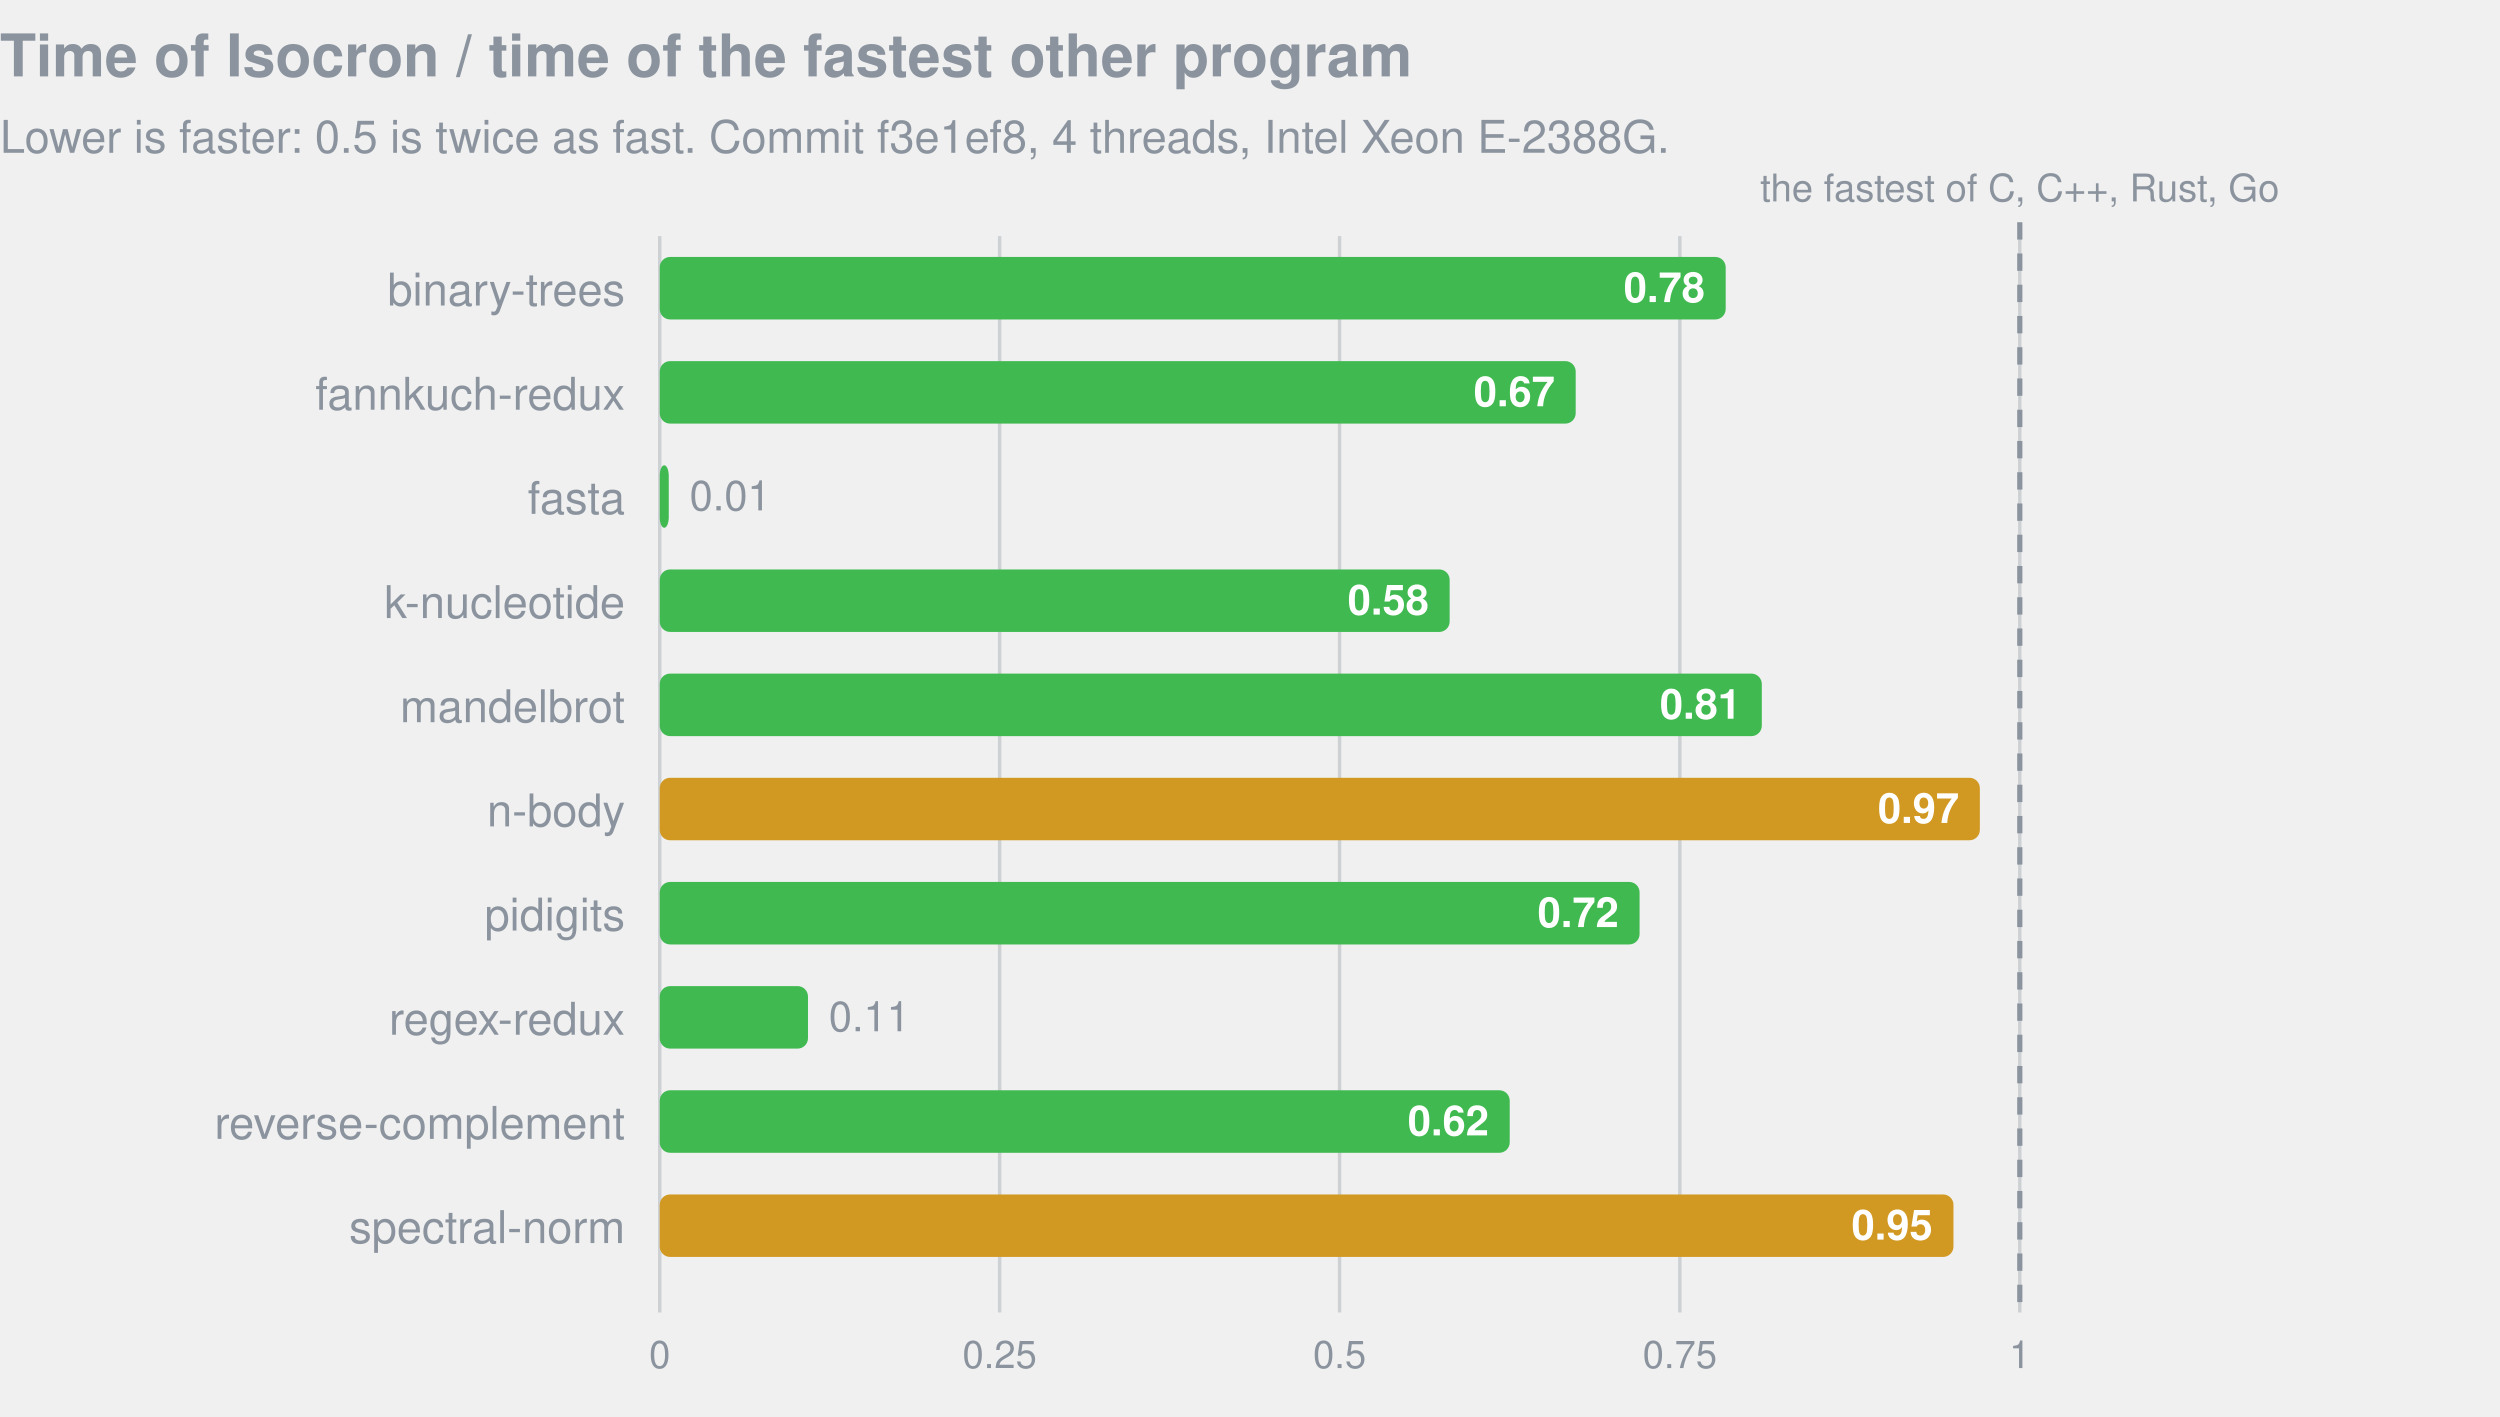
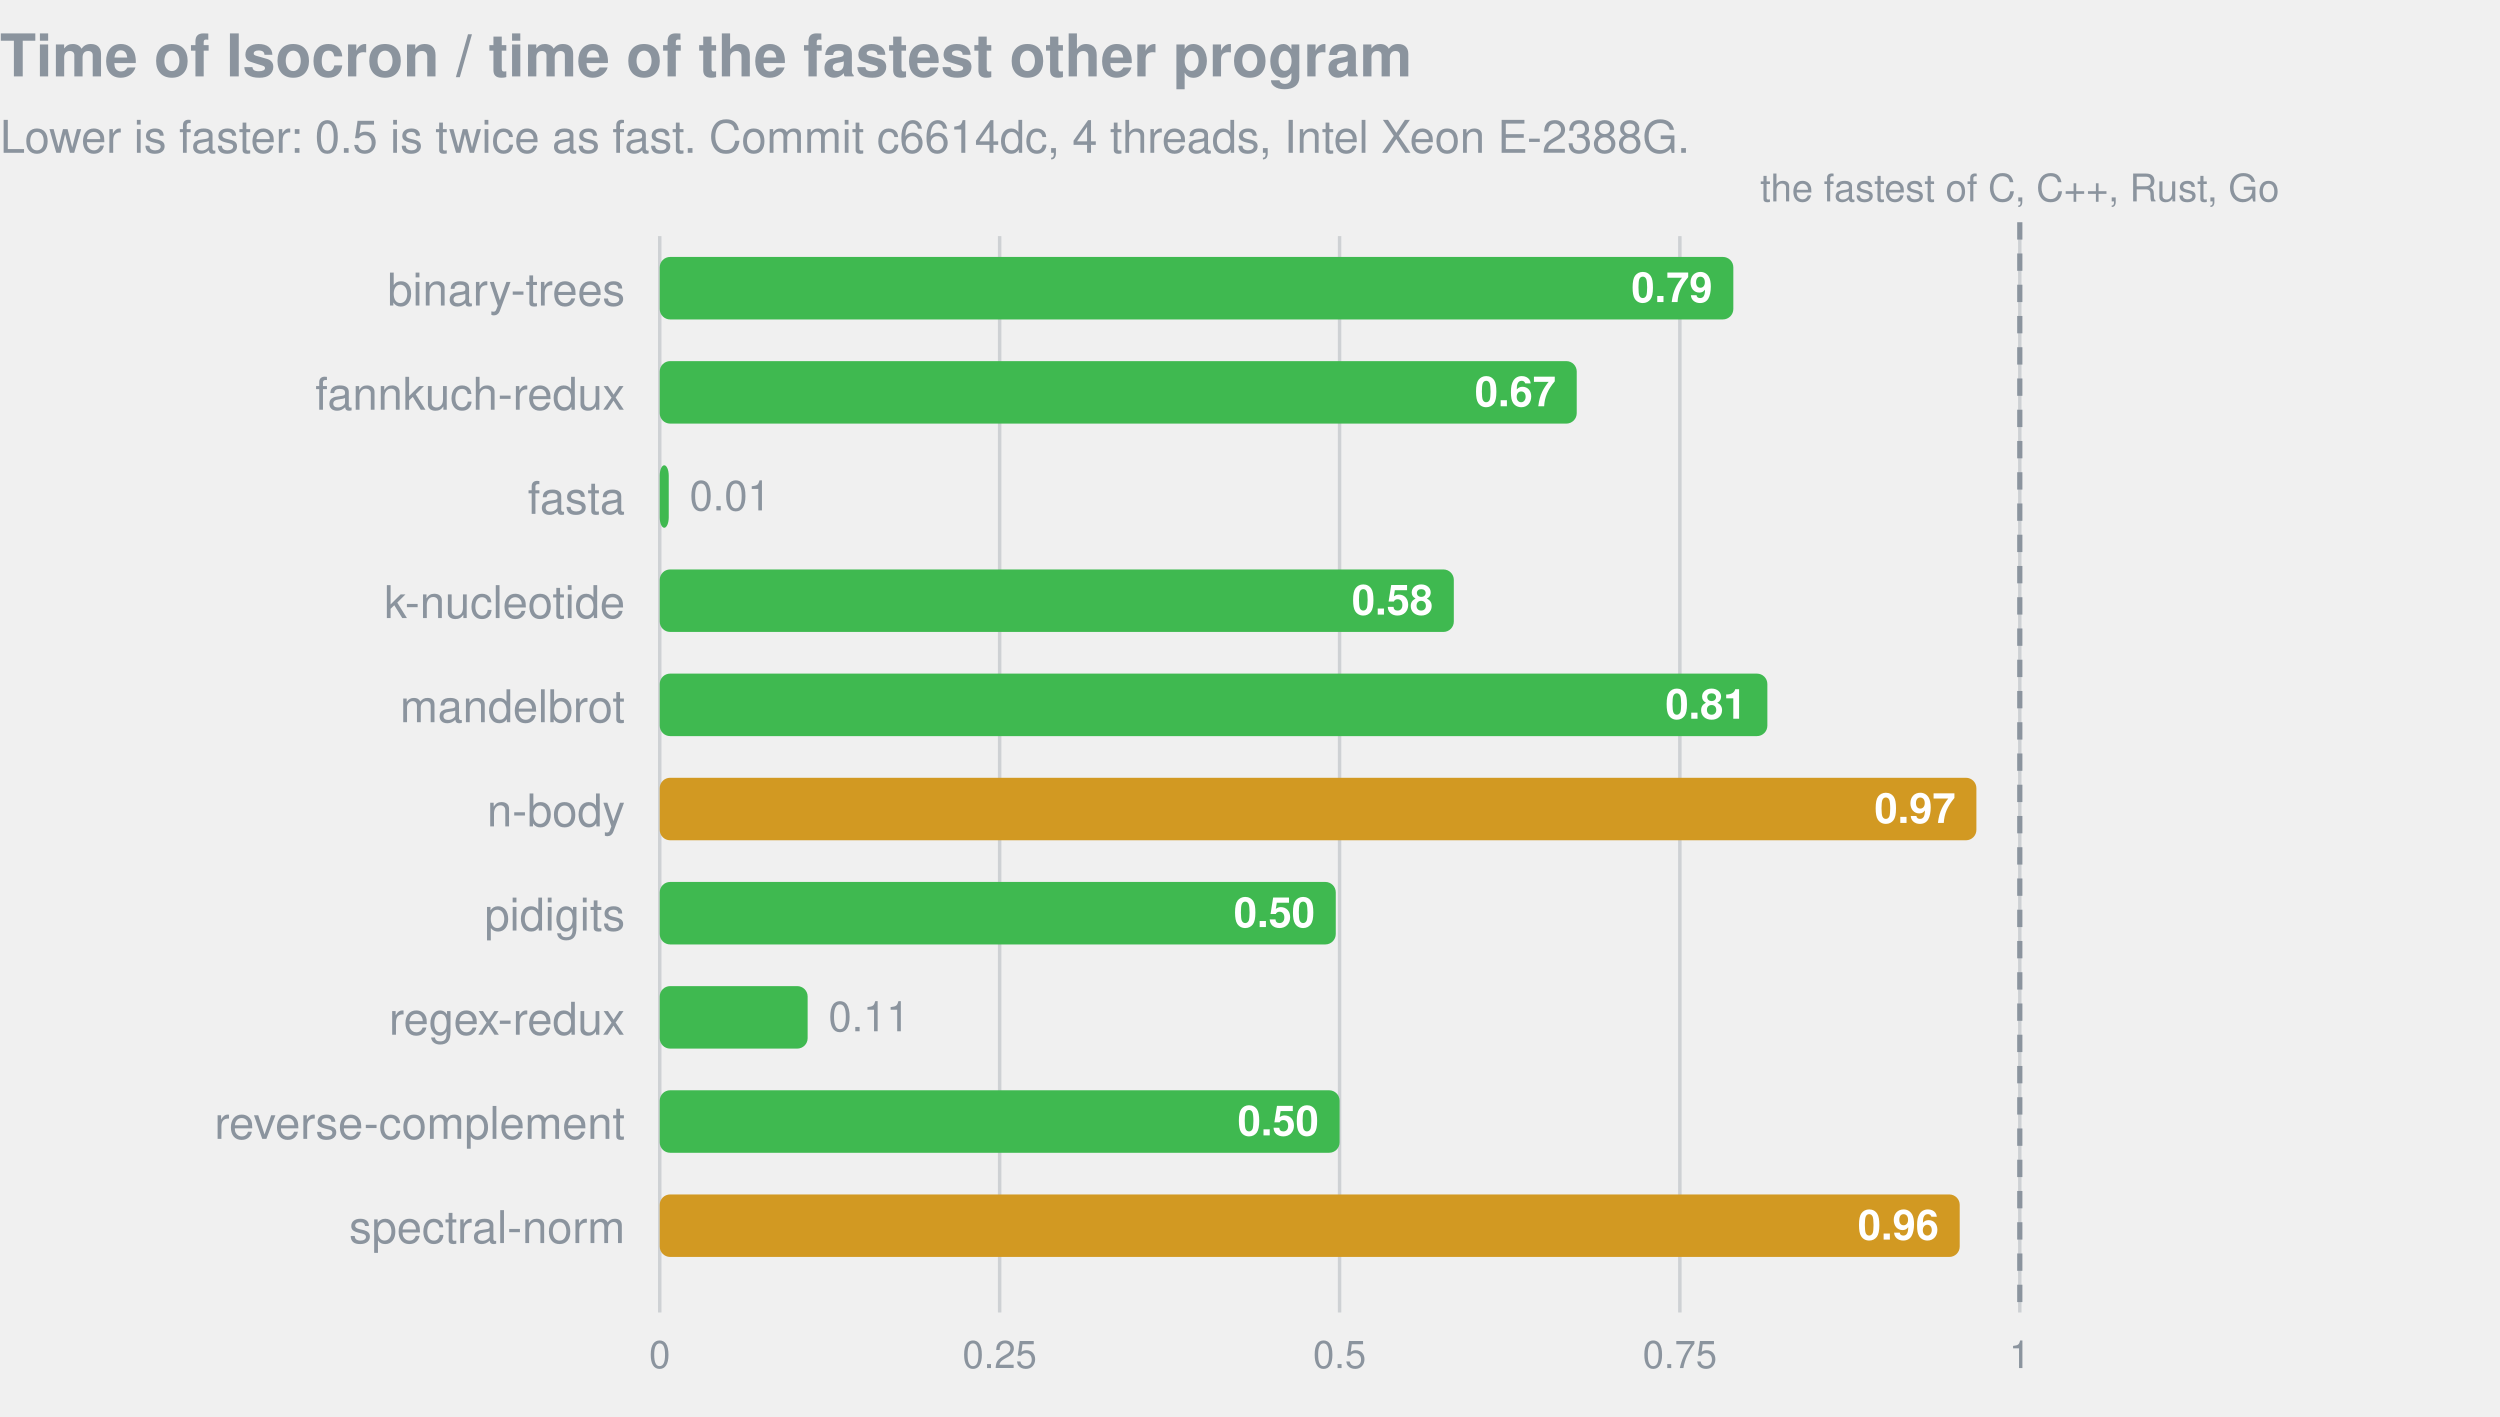
<svg xmlns="http://www.w3.org/2000/svg" width="720" height="408" viewBox="0 0 720 408" font-family="-apple-system, Segoe UI, Helvetica, Arial, sans-serif">
  <text x="0" y="22" font-size="17" font-weight="600" fill="#8b949e">Time of Isocron / time of the fastest other program</text>
-   <text x="0" y="44" font-size="13" fill="#8b949e">Lower is faster: 0.5 is twice as fast. Commit f3e1ef8, 4 threads, Intel Xeon E-2388G.</text>
+   <text x="0" y="44" font-size="13" fill="#8b949e">Lower is faster: 0.5 is twice as fast. Commit c6614dc, 4 threads, Intel Xeon E-2388G.</text>
  <line x1="190.0" y1="68" x2="190.0" y2="378" stroke="#8b949e55" />
  <text x="190.0" y="394" font-size="11" fill="#8b949e" text-anchor="middle">0</text>
  <line x1="287.9" y1="68" x2="287.9" y2="378" stroke="#8b949e55" />
  <text x="287.9" y="394" font-size="11" fill="#8b949e" text-anchor="middle">0.25</text>
  <line x1="385.8" y1="68" x2="385.8" y2="378" stroke="#8b949e55" />
  <text x="385.8" y="394" font-size="11" fill="#8b949e" text-anchor="middle">0.5</text>
  <line x1="483.8" y1="68" x2="483.8" y2="378" stroke="#8b949e55" />
  <text x="483.8" y="394" font-size="11" fill="#8b949e" text-anchor="middle">0.75</text>
  <line x1="581.7" y1="68" x2="581.7" y2="378" stroke="#8b949e55" />
  <text x="581.7" y="394" font-size="11" fill="#8b949e" text-anchor="middle">1</text>
  <text x="180" y="88" font-size="13" fill="#8b949e" text-anchor="end">binary-trees</text>
-   <rect x="190" y="74" width="307.0" height="18" rx="3" fill="#3fb950" />
-   <text x="491.0" y="87" font-size="12" font-weight="600" fill="#ffffff" text-anchor="end">0.78</text>
+   <rect x="190" y="74" width="309.2" height="18" rx="3" fill="#3fb950" />
+   <text x="493.2" y="87" font-size="12" font-weight="600" fill="#ffffff" text-anchor="end">0.79</text>
  <text x="180" y="118" font-size="13" fill="#8b949e" text-anchor="end">fannkuch-redux</text>
-   <rect x="190" y="104" width="263.8" height="18" rx="3" fill="#3fb950" />
-   <text x="447.8" y="117" font-size="12" font-weight="600" fill="#ffffff" text-anchor="end">0.67</text>
+   <rect x="190" y="104" width="264.1" height="18" rx="3" fill="#3fb950" />
+   <text x="448.1" y="117" font-size="12" font-weight="600" fill="#ffffff" text-anchor="end">0.67</text>
  <text x="180" y="148" font-size="13" fill="#8b949e" text-anchor="end">fasta</text>
  <rect x="190" y="134" width="2.6" height="18" rx="3" fill="#3fb950" />
  <text x="198.6" y="147" font-size="12" fill="#8b949e">0.01</text>
  <text x="180" y="178" font-size="13" fill="#8b949e" text-anchor="end">k-nucleotide</text>
-   <rect x="190" y="164" width="227.5" height="18" rx="3" fill="#3fb950" />
-   <text x="411.5" y="177" font-size="12" font-weight="600" fill="#ffffff" text-anchor="end">0.58</text>
+   <rect x="190" y="164" width="228.7" height="18" rx="3" fill="#3fb950" />
+   <text x="412.7" y="177" font-size="12" font-weight="600" fill="#ffffff" text-anchor="end">0.58</text>
  <text x="180" y="208" font-size="13" fill="#8b949e" text-anchor="end">mandelbrot</text>
-   <rect x="190" y="194" width="317.4" height="18" rx="3" fill="#3fb950" />
-   <text x="501.4" y="207" font-size="12" font-weight="600" fill="#ffffff" text-anchor="end">0.81</text>
+   <rect x="190" y="194" width="319.0" height="18" rx="3" fill="#3fb950" />
+   <text x="503.0" y="207" font-size="12" font-weight="600" fill="#ffffff" text-anchor="end">0.81</text>
  <text x="180" y="238" font-size="13" fill="#8b949e" text-anchor="end">n-body</text>
-   <rect x="190" y="224" width="380.2" height="18" rx="3" fill="#d29922" />
-   <text x="564.2" y="237" font-size="12" font-weight="600" fill="#ffffff" text-anchor="end">0.97</text>
+   <rect x="190" y="224" width="379.2" height="18" rx="3" fill="#d29922" />
+   <text x="563.2" y="237" font-size="12" font-weight="600" fill="#ffffff" text-anchor="end">0.97</text>
  <text x="180" y="268" font-size="13" fill="#8b949e" text-anchor="end">pidigits</text>
-   <rect x="190" y="254" width="282.2" height="18" rx="3" fill="#3fb950" />
-   <text x="466.2" y="267" font-size="12" font-weight="600" fill="#ffffff" text-anchor="end">0.72</text>
+   <rect x="190" y="254" width="194.7" height="18" rx="3" fill="#3fb950" />
+   <text x="378.7" y="267" font-size="12" font-weight="600" fill="#ffffff" text-anchor="end">0.50</text>
  <text x="180" y="298" font-size="13" fill="#8b949e" text-anchor="end">regex-redux</text>
-   <rect x="190" y="284" width="42.7" height="18" rx="3" fill="#3fb950" />
-   <text x="238.7" y="297" font-size="12" fill="#8b949e">0.11</text>
+   <rect x="190" y="284" width="42.6" height="18" rx="3" fill="#3fb950" />
+   <text x="238.6" y="297" font-size="12" fill="#8b949e">0.11</text>
  <text x="180" y="328" font-size="13" fill="#8b949e" text-anchor="end">reverse-complement</text>
-   <rect x="190" y="314" width="244.8" height="18" rx="3" fill="#3fb950" />
-   <text x="428.8" y="327" font-size="12" font-weight="600" fill="#ffffff" text-anchor="end">0.62</text>
+   <rect x="190" y="314" width="195.8" height="18" rx="3" fill="#3fb950" />
+   <text x="379.8" y="327" font-size="12" font-weight="600" fill="#ffffff" text-anchor="end">0.50</text>
  <text x="180" y="358" font-size="13" fill="#8b949e" text-anchor="end">spectral-norm</text>
-   <rect x="190" y="344" width="372.6" height="18" rx="3" fill="#d29922" />
-   <text x="556.6" y="357" font-size="12" font-weight="600" fill="#ffffff" text-anchor="end">0.95</text>
+   <rect x="190" y="344" width="374.4" height="18" rx="3" fill="#d29922" />
+   <text x="558.4" y="357" font-size="12" font-weight="600" fill="#ffffff" text-anchor="end">0.96</text>
  <line x1="581.7" y1="64" x2="581.7" y2="378" stroke="#8b949e" stroke-width="1.5" stroke-dasharray="5 4" />
  <text x="581.7" y="58" font-size="11" fill="#8b949e" text-anchor="middle">the fastest of C, C++, Rust, Go</text>
</svg>
